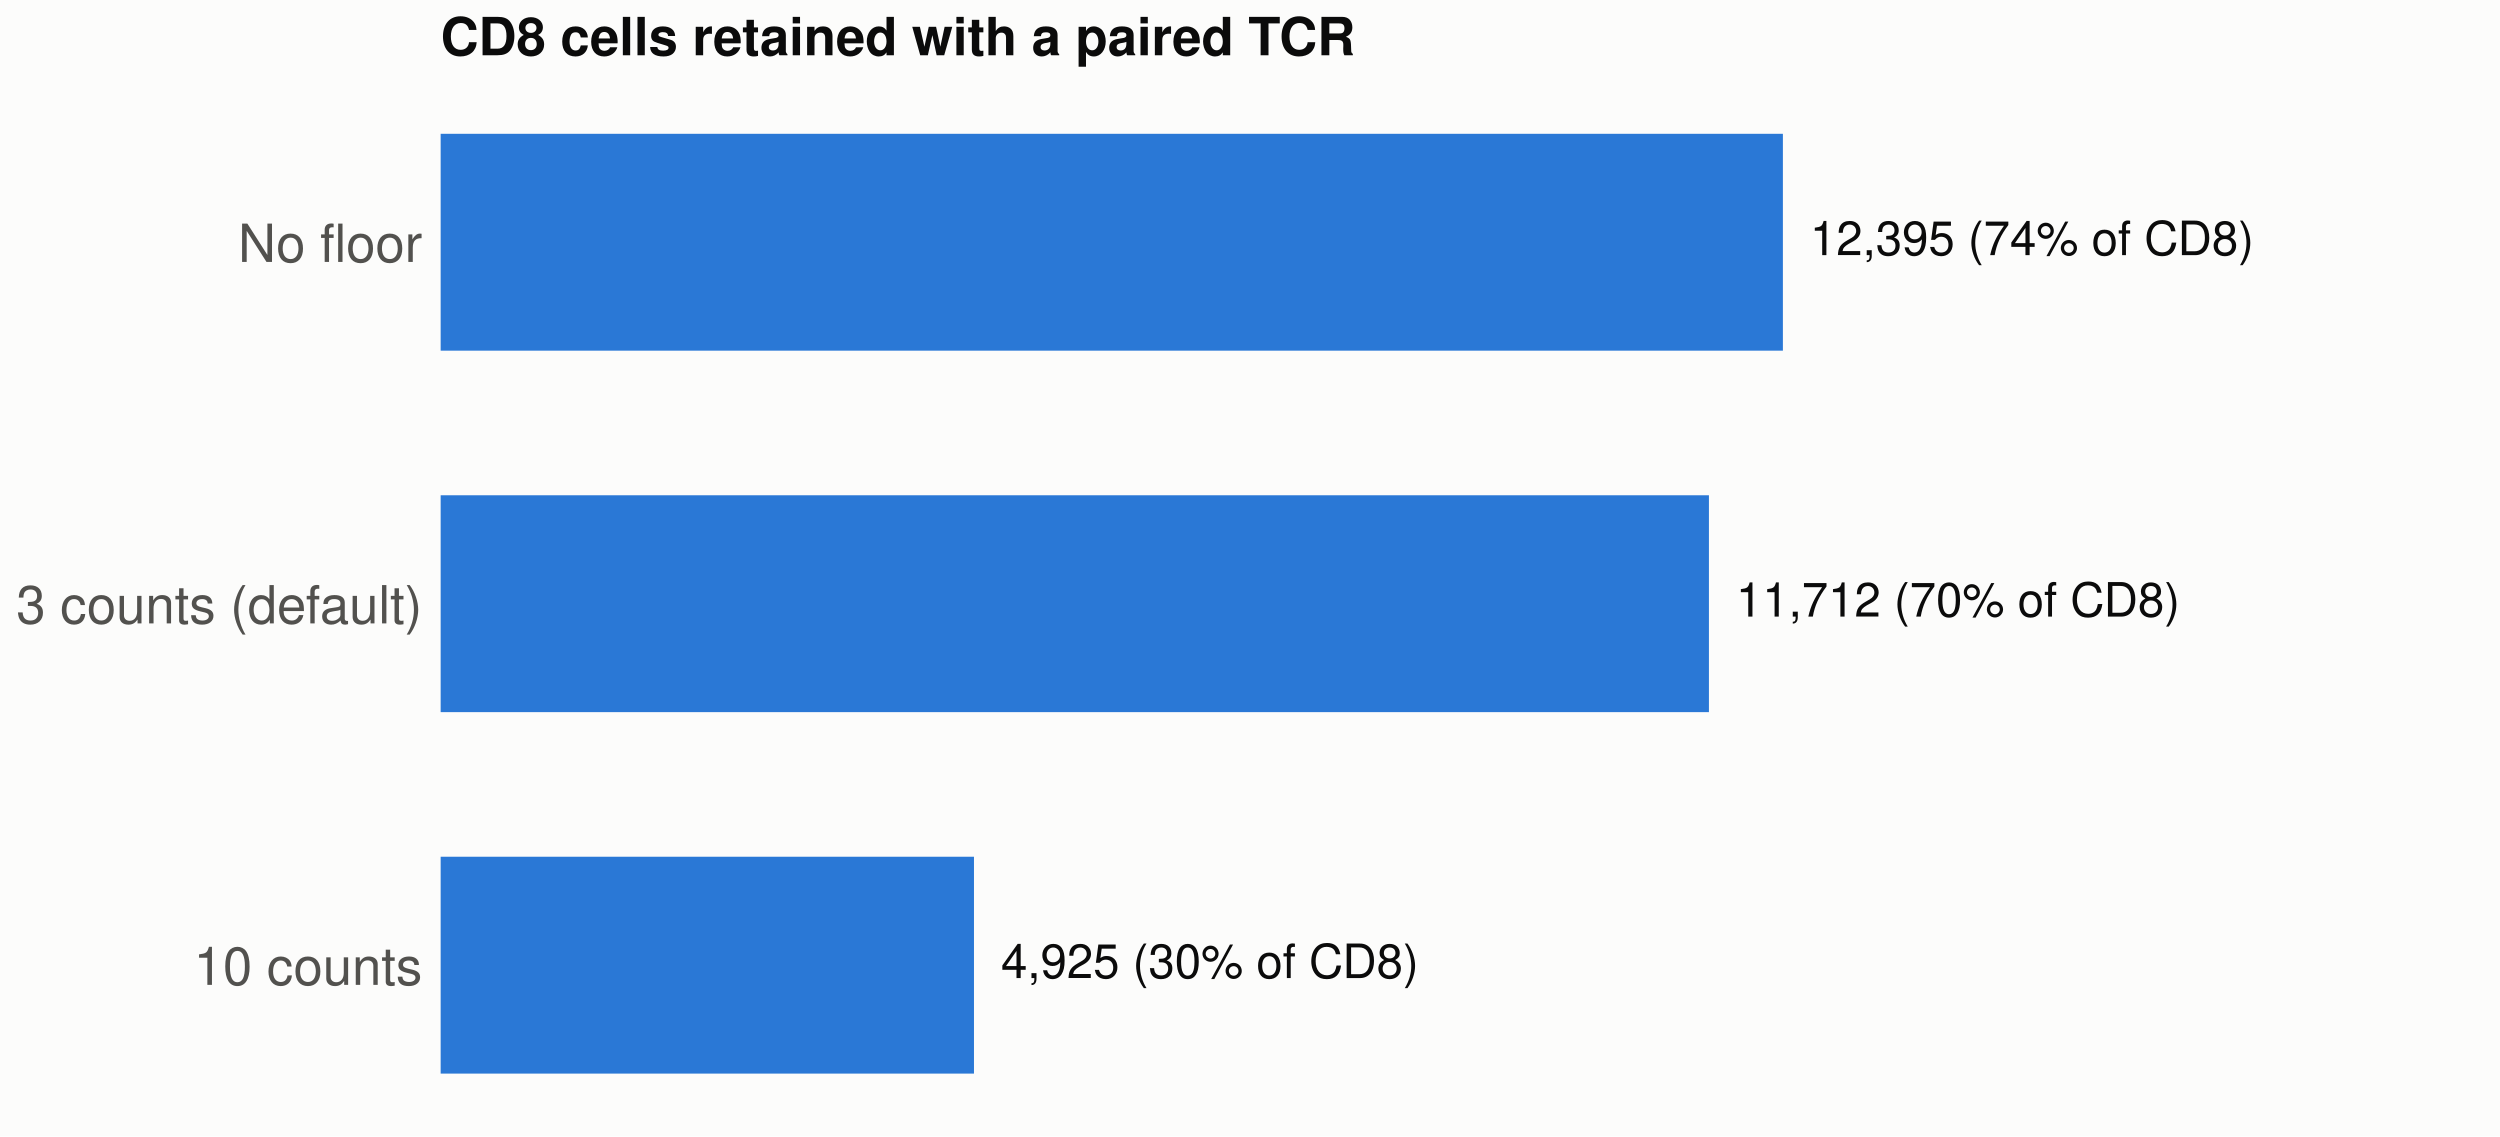
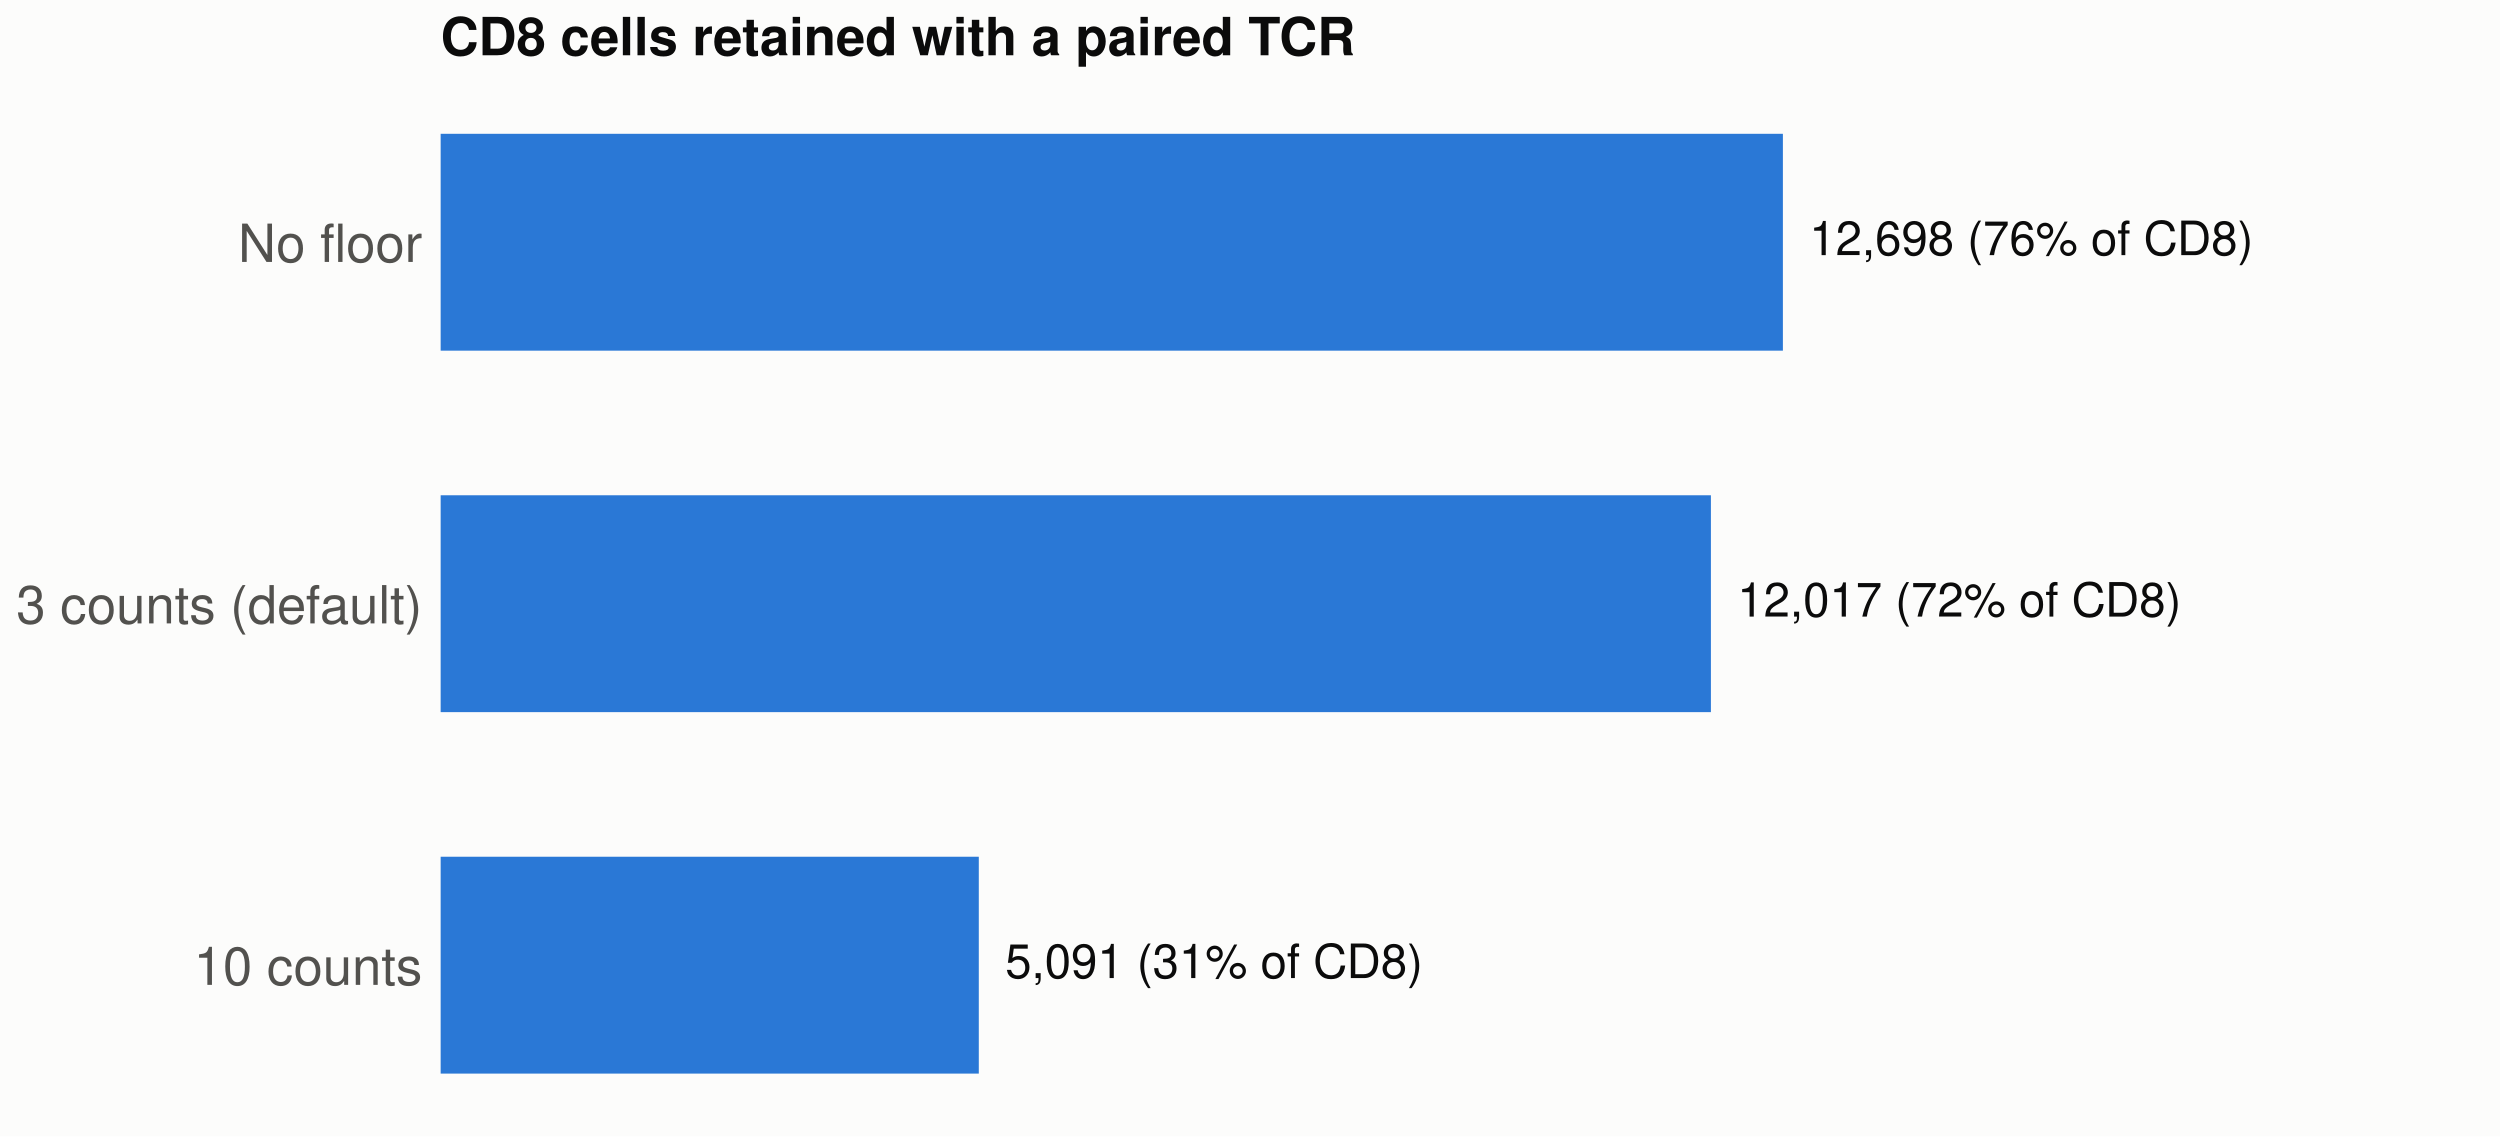
<svg xmlns="http://www.w3.org/2000/svg" width="475.2pt" height="216pt" viewBox="0 0 475.2 216" version="1.1">
  <defs>
    <style type="text/css">*{stroke-linejoin: round; stroke-linecap: butt}</style>
  </defs>
  <g id="figure_1">
    <g id="patch_1">
      <path d="M 0 216  L 475.2 216  L 475.2 0  L 0 0  z " style="fill: #fcfcfb" />
    </g>
    <g id="axes_1">
      <g id="patch_2">
        <path d="M 83.76 213  L 472.2 213  L 472.2 16.5  L 83.76 16.5  z " style="fill: #fcfcfb" />
      </g>
      <g id="patch_3">
        <path d="M 83.76 66.656  L 338.893 66.656  L 338.893 25.432  L 83.76 25.432  z " clip-path="url(#p74a3d9ba56)" style="fill: #2a78d6" />
      </g>
      <g id="patch_4">
-         <path d="M 83.76 135.362  L 324.834 135.362  L 324.834 94.138  L 83.76 94.138  z " clip-path="url(#p74a3d9ba56)" style="fill: #2a78d6" />
+         <path d="M 83.76 135.362  L 325.21 135.362  L 325.21 94.138  L 83.76 94.138  z " clip-path="url(#p74a3d9ba56)" style="fill: #2a78d6" />
      </g>
      <g id="patch_5">
-         <path d="M 83.76 204.068  L 185.134 204.068  L 185.134 162.844  L 83.76 162.844  z " clip-path="url(#p74a3d9ba56)" style="fill: #2a78d6" />
+         <path d="M 83.76 204.068  L 186.05 204.068  L 186.05 162.844  L 83.76 162.844  z " clip-path="url(#p74a3d9ba56)" style="fill: #2a78d6" />
      </g>
      <g id="matplotlib.axis_1" />
      <g id="matplotlib.axis_2">
        <g id="ytick_1">
          <g id="line2d_1" />
          <g id="text_1">
            <text style="font-size: 10px; font-family: 'Helvetica', 'Arial', 'DejaVu Sans'; text-anchor: end; fill: #52514e" x="80.26" y="187.206" transform="rotate(-0 80.25961 187.2061)">10 counts</text>
          </g>
        </g>
        <g id="ytick_2">
          <g id="line2d_2" />
          <g id="text_2">
            <text style="font-size: 10px; font-family: 'Helvetica', 'Arial', 'DejaVu Sans'; text-anchor: end; fill: #52514e" x="80.26" y="118.5" transform="rotate(-0 80.25961 118.5)">3 counts (default)</text>
          </g>
        </g>
        <g id="ytick_3">
          <g id="line2d_3" />
          <g id="text_3">
            <text style="font-size: 10px; font-family: 'Helvetica', 'Arial', 'DejaVu Sans'; text-anchor: end; fill: #52514e" x="80.26" y="49.794" transform="rotate(-0 80.25961 49.79387)">No floor</text>
          </g>
        </g>
      </g>
      <g id="text_4">
-         <text style="font-size: 9px; font-family: 'Helvetica', 'Arial', 'DejaVu Sans'; text-anchor: start; fill: #0b0b0b" x="344.037" y="48.501" transform="rotate(-0 344.0372 48.50059)">12,395  (74% of CD8)</text>
+         <text style="font-size: 9px; font-family: 'Helvetica', 'Arial', 'DejaVu Sans'; text-anchor: start; fill: #0b0b0b" x="343.914" y="48.501" transform="rotate(-0 343.9144 48.50059)">12,698  (76% of CD8)</text>
      </g>
      <g id="text_5">
-         <text style="font-size: 9px; font-family: 'Helvetica', 'Arial', 'DejaVu Sans'; text-anchor: start; fill: #0b0b0b" x="329.979" y="117.207" transform="rotate(-0 329.9786 117.2067)">11,712  (70% of CD8)</text>
+         <text style="font-size: 9px; font-family: 'Helvetica', 'Arial', 'DejaVu Sans'; text-anchor: start; fill: #0b0b0b" x="330.231" y="117.207" transform="rotate(-0 330.2315 117.2067)">12,017  (72% of CD8)</text>
      </g>
      <g id="text_6">
-         <text style="font-size: 9px; font-family: 'Helvetica', 'Arial', 'DejaVu Sans'; text-anchor: start; fill: #0b0b0b" x="190.278" y="185.913" transform="rotate(-0 190.278 185.9128)">4,925  (30% of CD8)</text>
+         <text style="font-size: 9px; font-family: 'Helvetica', 'Arial', 'DejaVu Sans'; text-anchor: start; fill: #0b0b0b" x="191.072" y="185.913" transform="rotate(-0 191.0716 185.9128)">5,091  (31% of CD8)</text>
      </g>
      <g id="text_7">
        <text style="font-weight: 700; font-size: 10px; font-family: 'Helvetica', 'Arial', 'DejaVu Sans'; text-anchor: start; fill: #0b0b0b" x="83.76" y="10.5" transform="rotate(-0 83.75961 10.50024)">CD8 cells retained with a paired TCR</text>
      </g>
    </g>
  </g>
  <defs>
    <clipPath id="p74a3d9ba56">
      <rect x="83.76" y="16.5" width="388.44" height="196.5" />
    </clipPath>
  </defs>
</svg>
